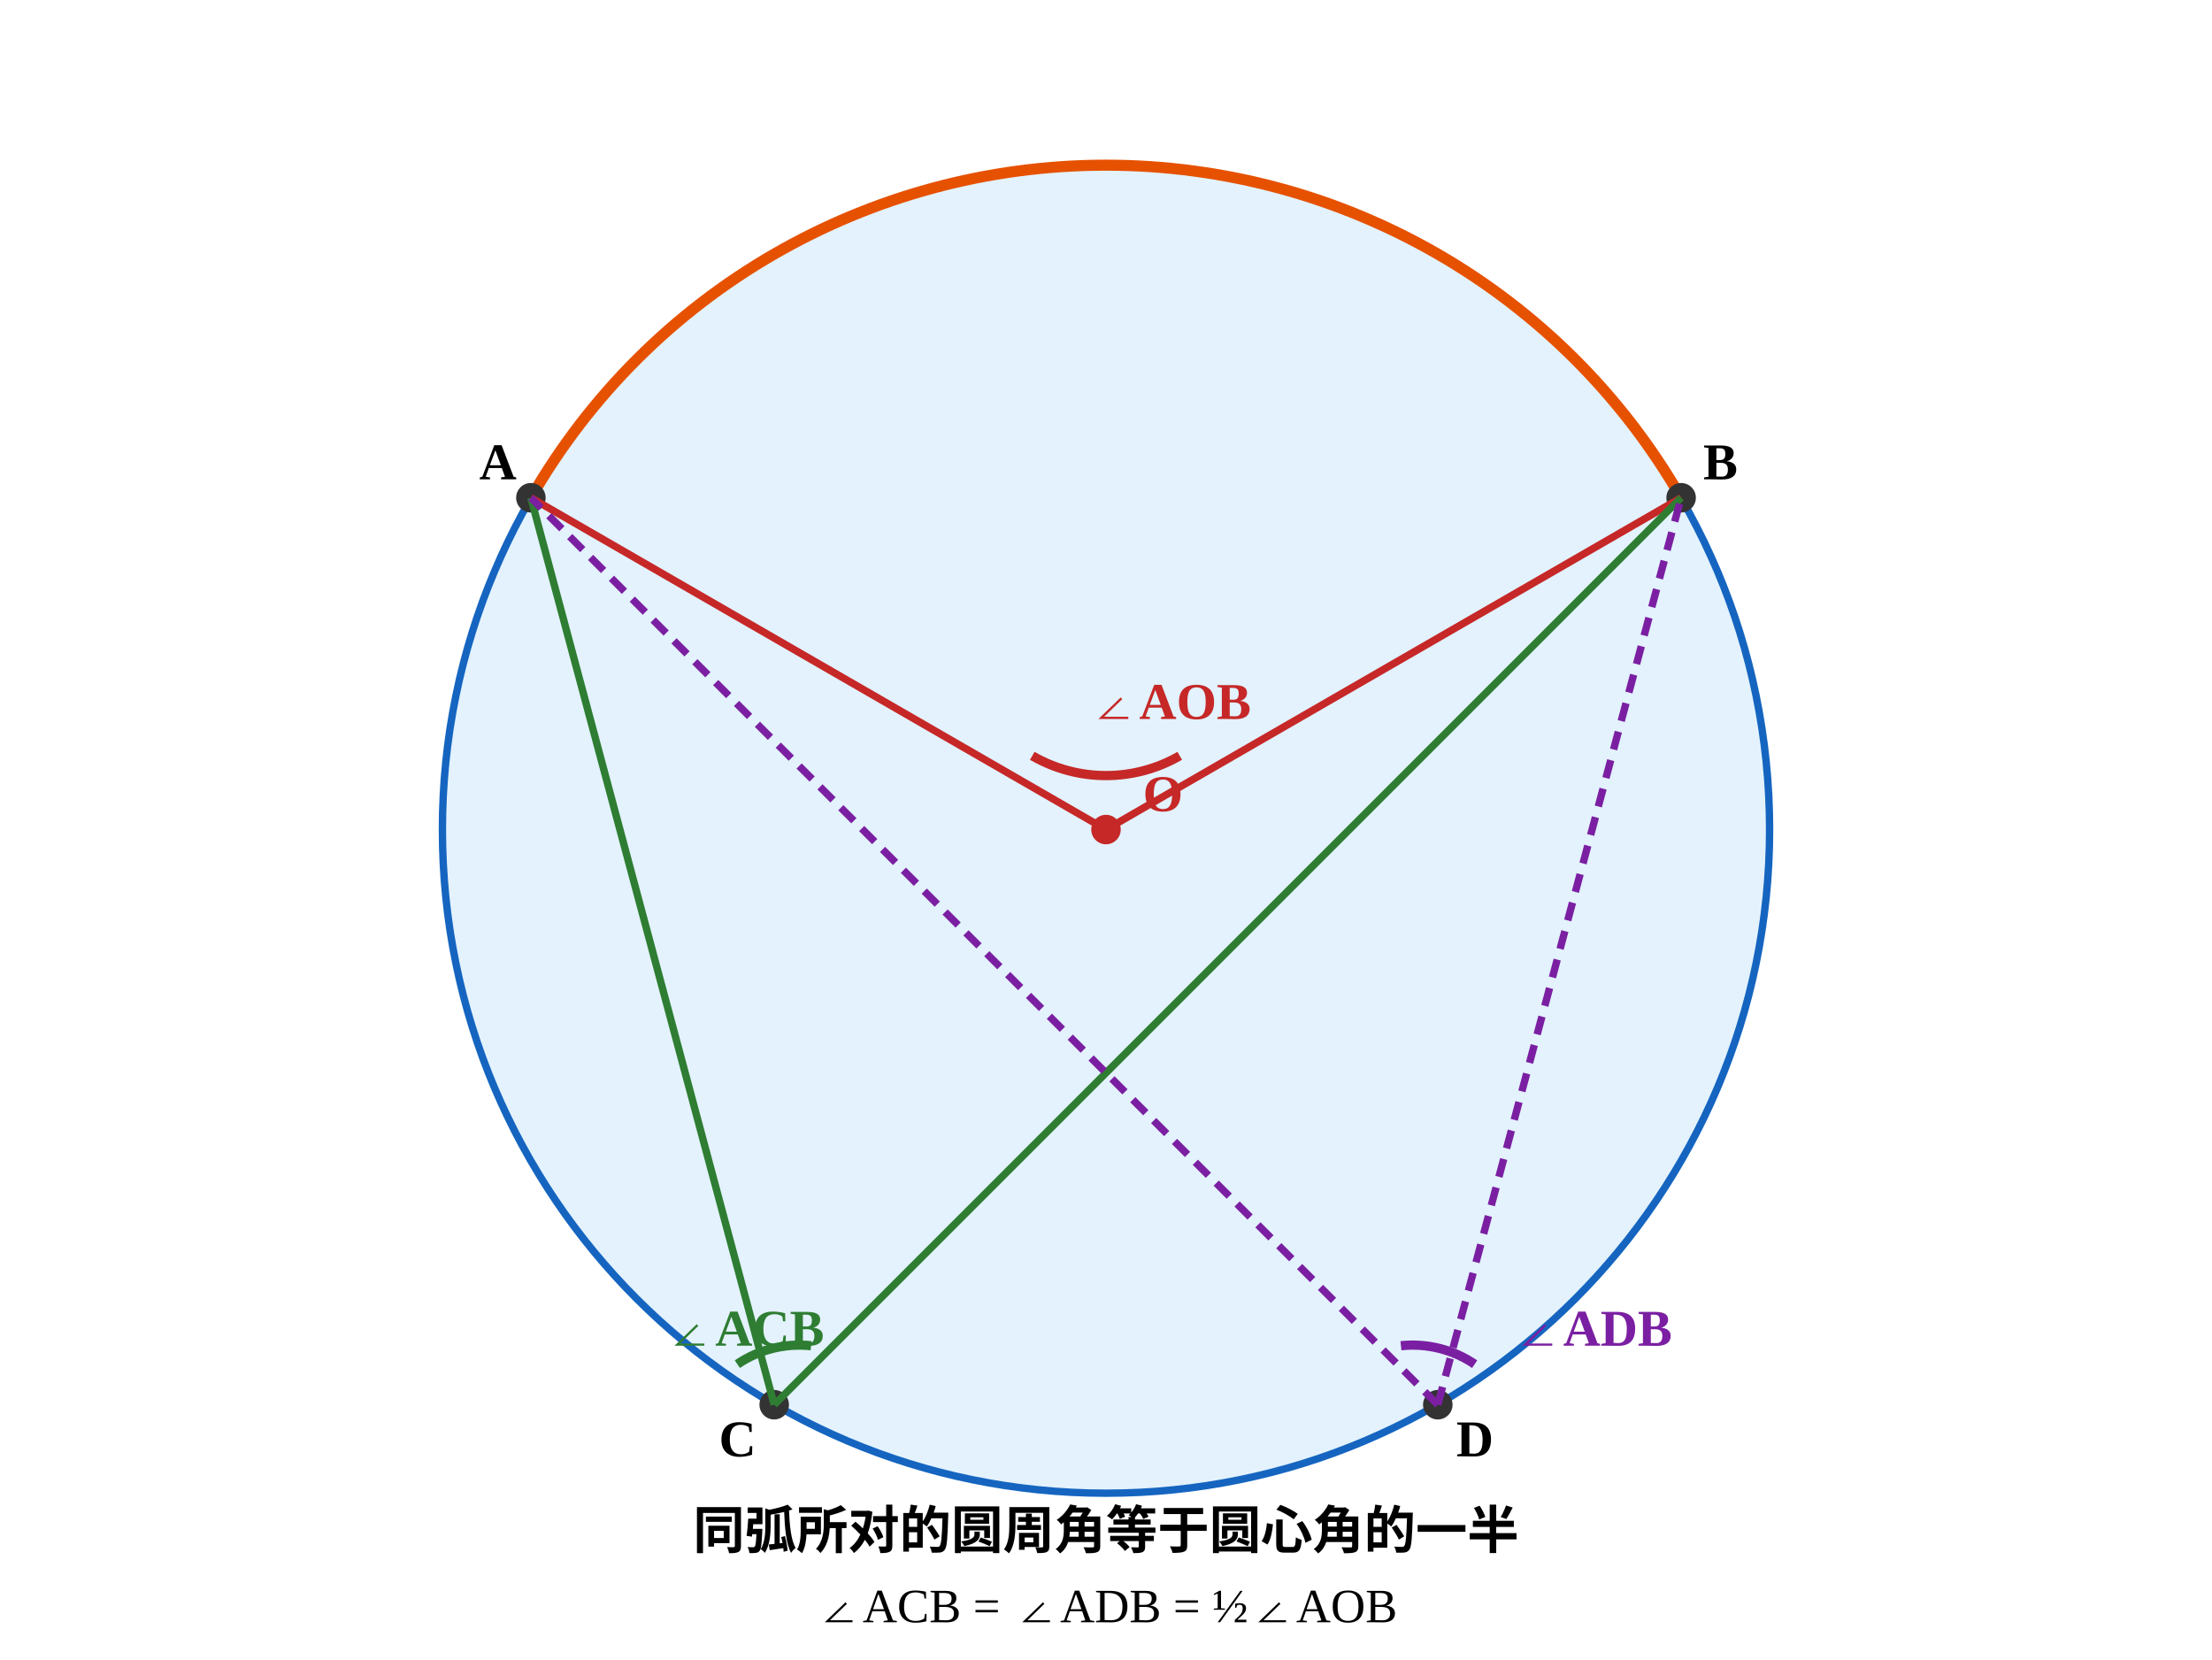
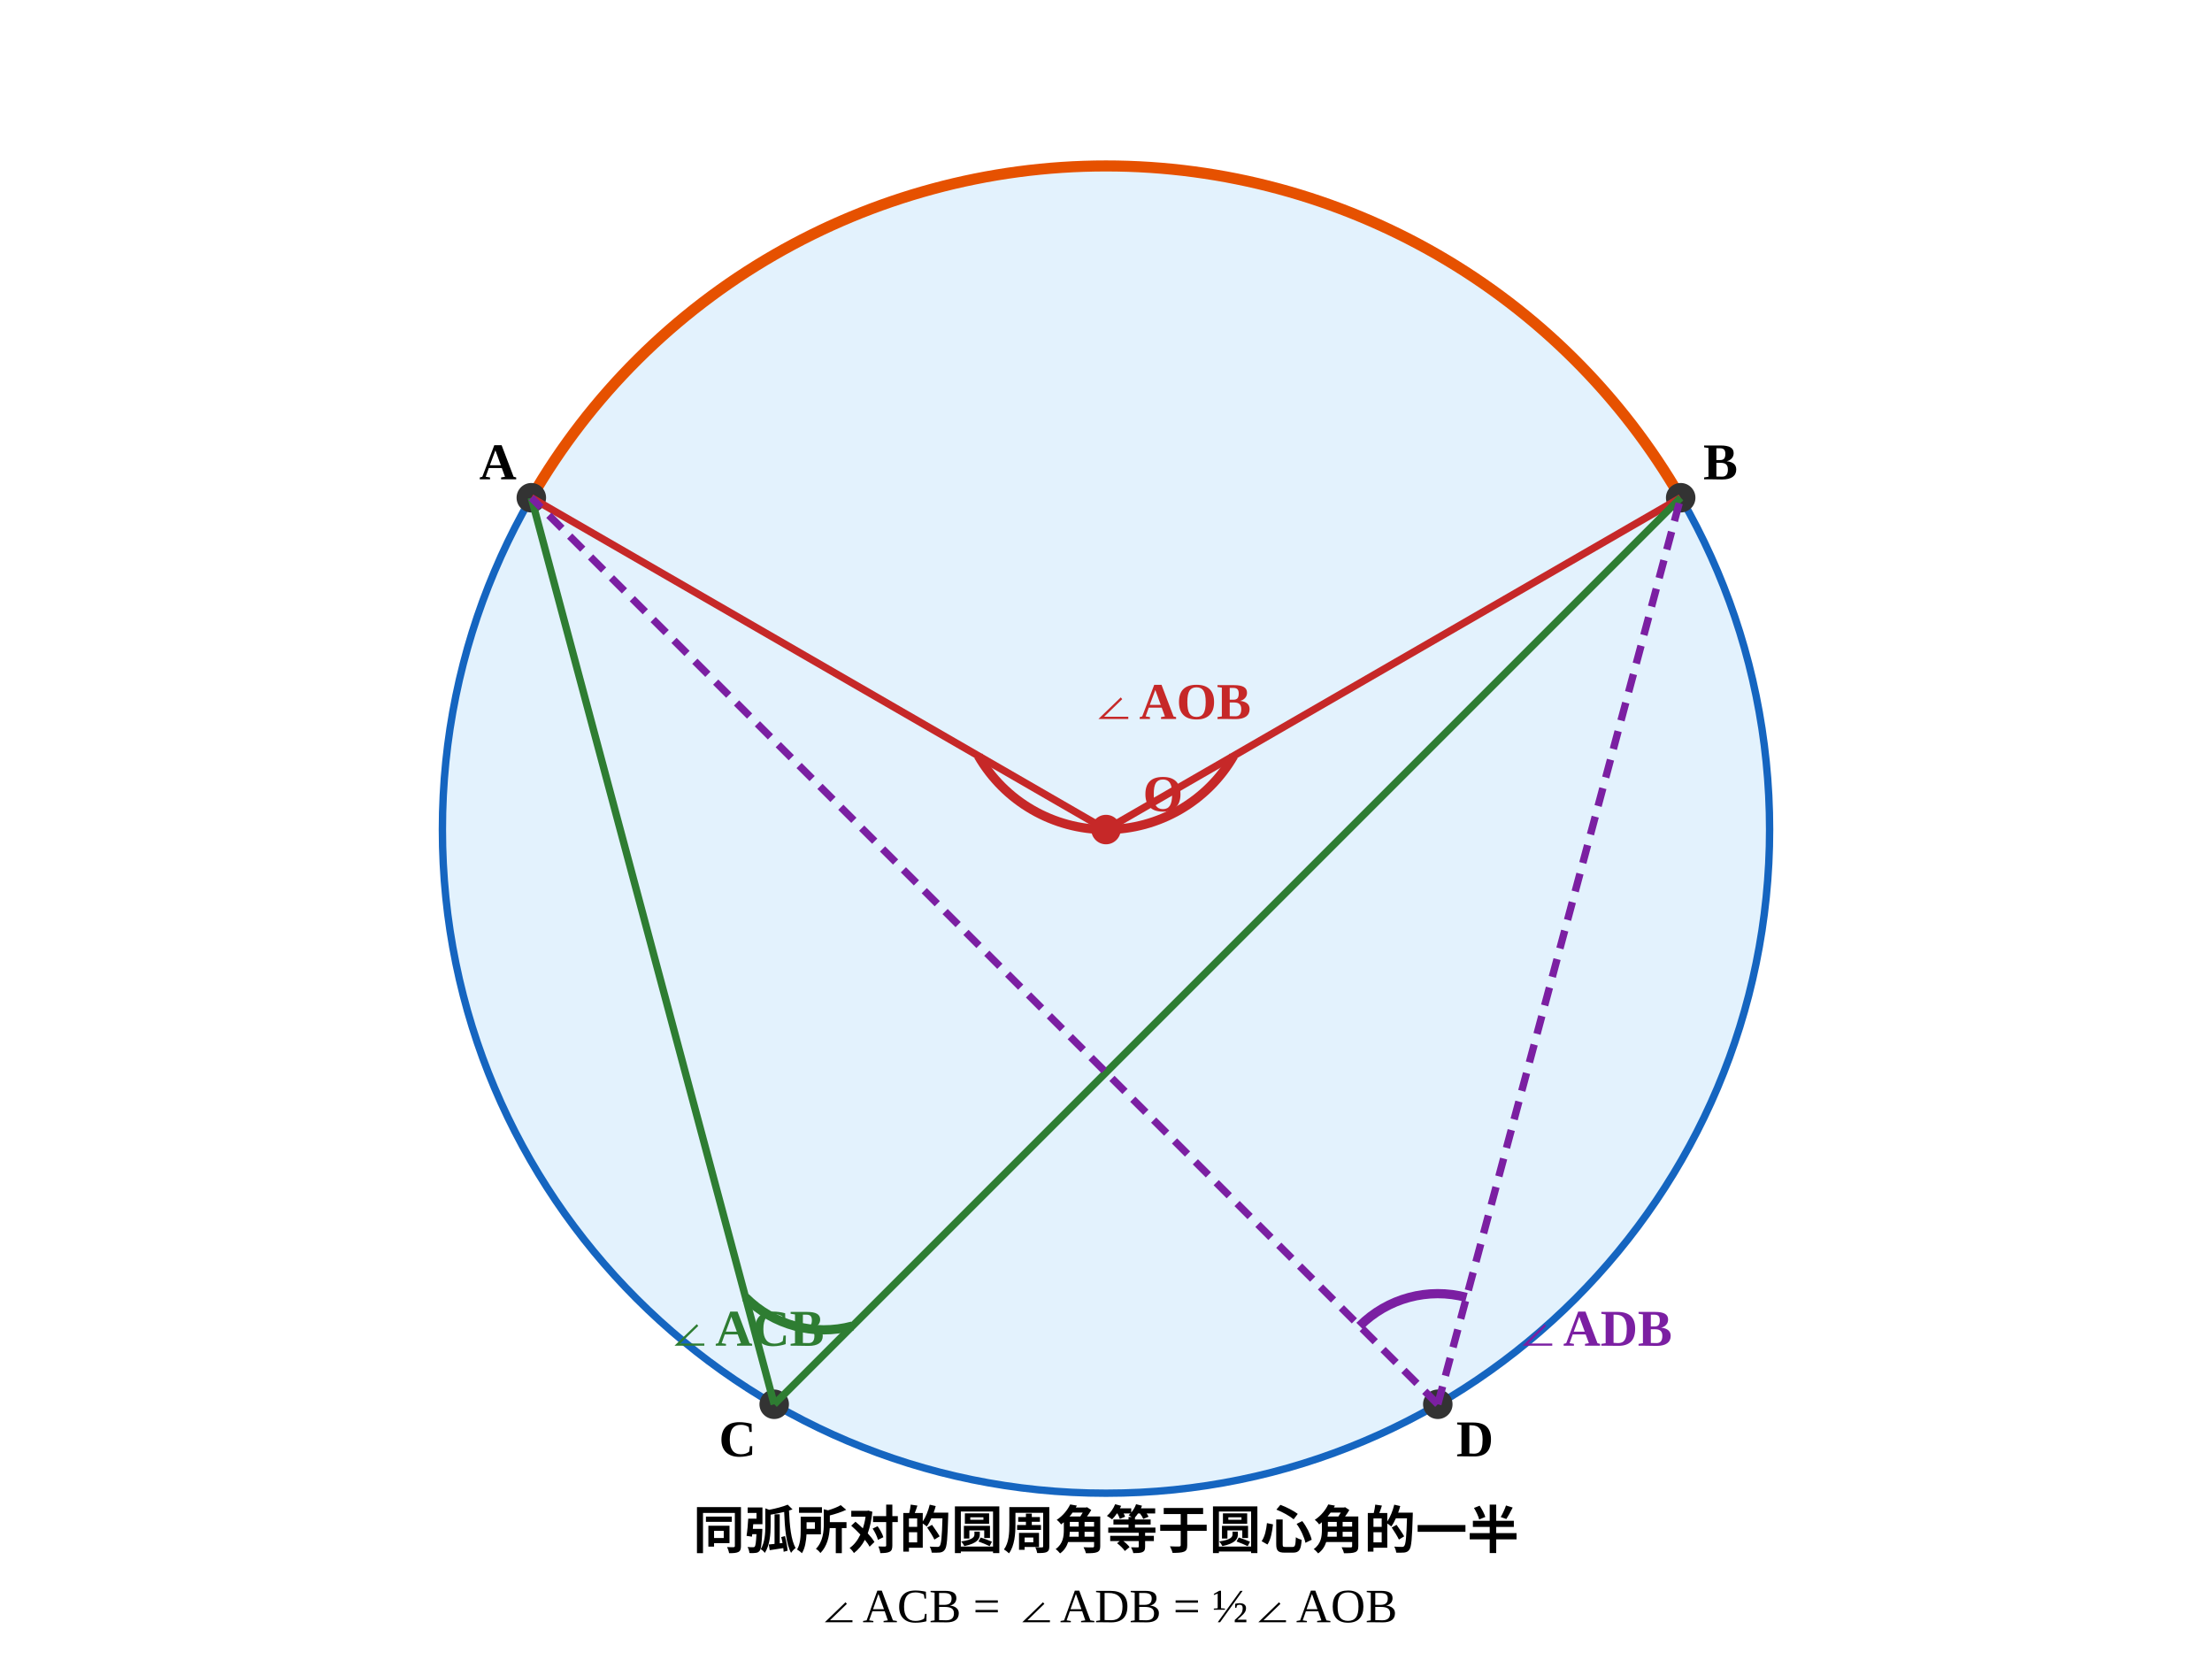
<svg xmlns="http://www.w3.org/2000/svg" viewBox="0 0 600 450" width="600" height="450">
  <circle cx="300" cy="225" r="180" fill="#e3f2fd" stroke="#1565c0" stroke-width="2" />
  <circle cx="300" cy="225" r="4" fill="#c62828" />
  <text x="310" y="220" font-size="14" font-weight="bold" fill="#c62828">O</text>
-   <path d="M 144,135 A 180,180 0 0,1 456,135" fill="none" stroke="#e65100" stroke-width="3" />
-   <circle cx="144" cy="135" r="4" fill="#333" />
-   <circle cx="456" cy="135" r="4" fill="#333" />
+   <path d="M 144.12,135 A 180,180 0 0,1 455.88,135" fill="none" stroke="#e65100" stroke-width="3" />
+   <circle cx="144.12" cy="135" r="4" fill="#333" />
+   <circle cx="455.88" cy="135" r="4" fill="#333" />
  <text x="130" y="130" font-size="14" font-weight="bold">A</text>
  <text x="462" y="130" font-size="14" font-weight="bold">B</text>
-   <line x1="300" y1="225" x2="144" y2="135" stroke="#c62828" stroke-width="2" />
-   <line x1="300" y1="225" x2="456" y2="135" stroke="#c62828" stroke-width="2" />
-   <path d="M 280,205 A 40,40 0 0,0 320,205" fill="none" stroke="#c62828" stroke-width="2.5" />
+   <line x1="300" y1="225" x2="144.12" y2="135" stroke="#c62828" stroke-width="2" />
+   <line x1="300" y1="225" x2="455.88" y2="135" stroke="#c62828" stroke-width="2" />
+   <path d="M 265.36,205 A 40,40 0 0,0 334.64,205" fill="none" stroke="#c62828" stroke-width="2.5" />
  <text x="295" y="195" font-size="14" font-weight="bold" fill="#c62828">∠AOB</text>
-   <circle cx="210" cy="381" r="4" fill="#333" />
+   <circle cx="210" cy="380.88" r="4" fill="#333" />
  <text x="195" y="395" font-size="14" font-weight="bold">C</text>
-   <line x1="210" y1="381" x2="144" y2="135" stroke="#2e7d32" stroke-width="2" />
-   <line x1="210" y1="381" x2="456" y2="135" stroke="#2e7d32" stroke-width="2" />
-   <path d="M 220,365 A 30,30 0 0,0 200,370" fill="none" stroke="#2e7d32" stroke-width="2.5" />
+   <line x1="210" y1="380.88" x2="144.12" y2="135" stroke="#2e7d32" stroke-width="2" />
+   <line x1="210" y1="380.88" x2="455.88" y2="135" stroke="#2e7d32" stroke-width="2" />
+   <path d="M 202.23,351.90 A 30,30 0 0,0 231.21,359.67" fill="none" stroke="#2e7d32" stroke-width="2.5" />
  <text x="180" y="365" font-size="14" font-weight="bold" fill="#2e7d32">∠ACB</text>
-   <circle cx="390" cy="381" r="4" fill="#333" />
+   <circle cx="390" cy="380.88" r="4" fill="#333" />
  <text x="395" y="395" font-size="14" font-weight="bold">D</text>
-   <line x1="390" y1="381" x2="144" y2="135" stroke="#7b1fa2" stroke-width="2" stroke-dasharray="5,3" />
-   <line x1="390" y1="381" x2="456" y2="135" stroke="#7b1fa2" stroke-width="2" stroke-dasharray="5,3" />
-   <path d="M 380,365 A 30,30 0 0,1 400,370" fill="none" stroke="#7b1fa2" stroke-width="2.5" />
+   <line x1="390" y1="380.88" x2="144.12" y2="135" stroke="#7b1fa2" stroke-width="2" stroke-dasharray="5,3" />
+   <line x1="390" y1="380.88" x2="455.88" y2="135" stroke="#7b1fa2" stroke-width="2" stroke-dasharray="5,3" />
+   <path d="M 368.79,359.67 A 30,30 0 0,1 397.77,351.90" fill="none" stroke="#7b1fa2" stroke-width="2.5" />
  <text x="410" y="365" font-size="14" font-weight="bold" fill="#7b1fa2">∠ADB</text>
  <text x="300" y="420" font-size="14" text-anchor="middle" font-weight="bold">同弧所对的圆周角等于圆心角的一半</text>
  <text x="300" y="440" font-size="13" text-anchor="middle">∠ACB = ∠ADB = ½∠AOB</text>
</svg>
